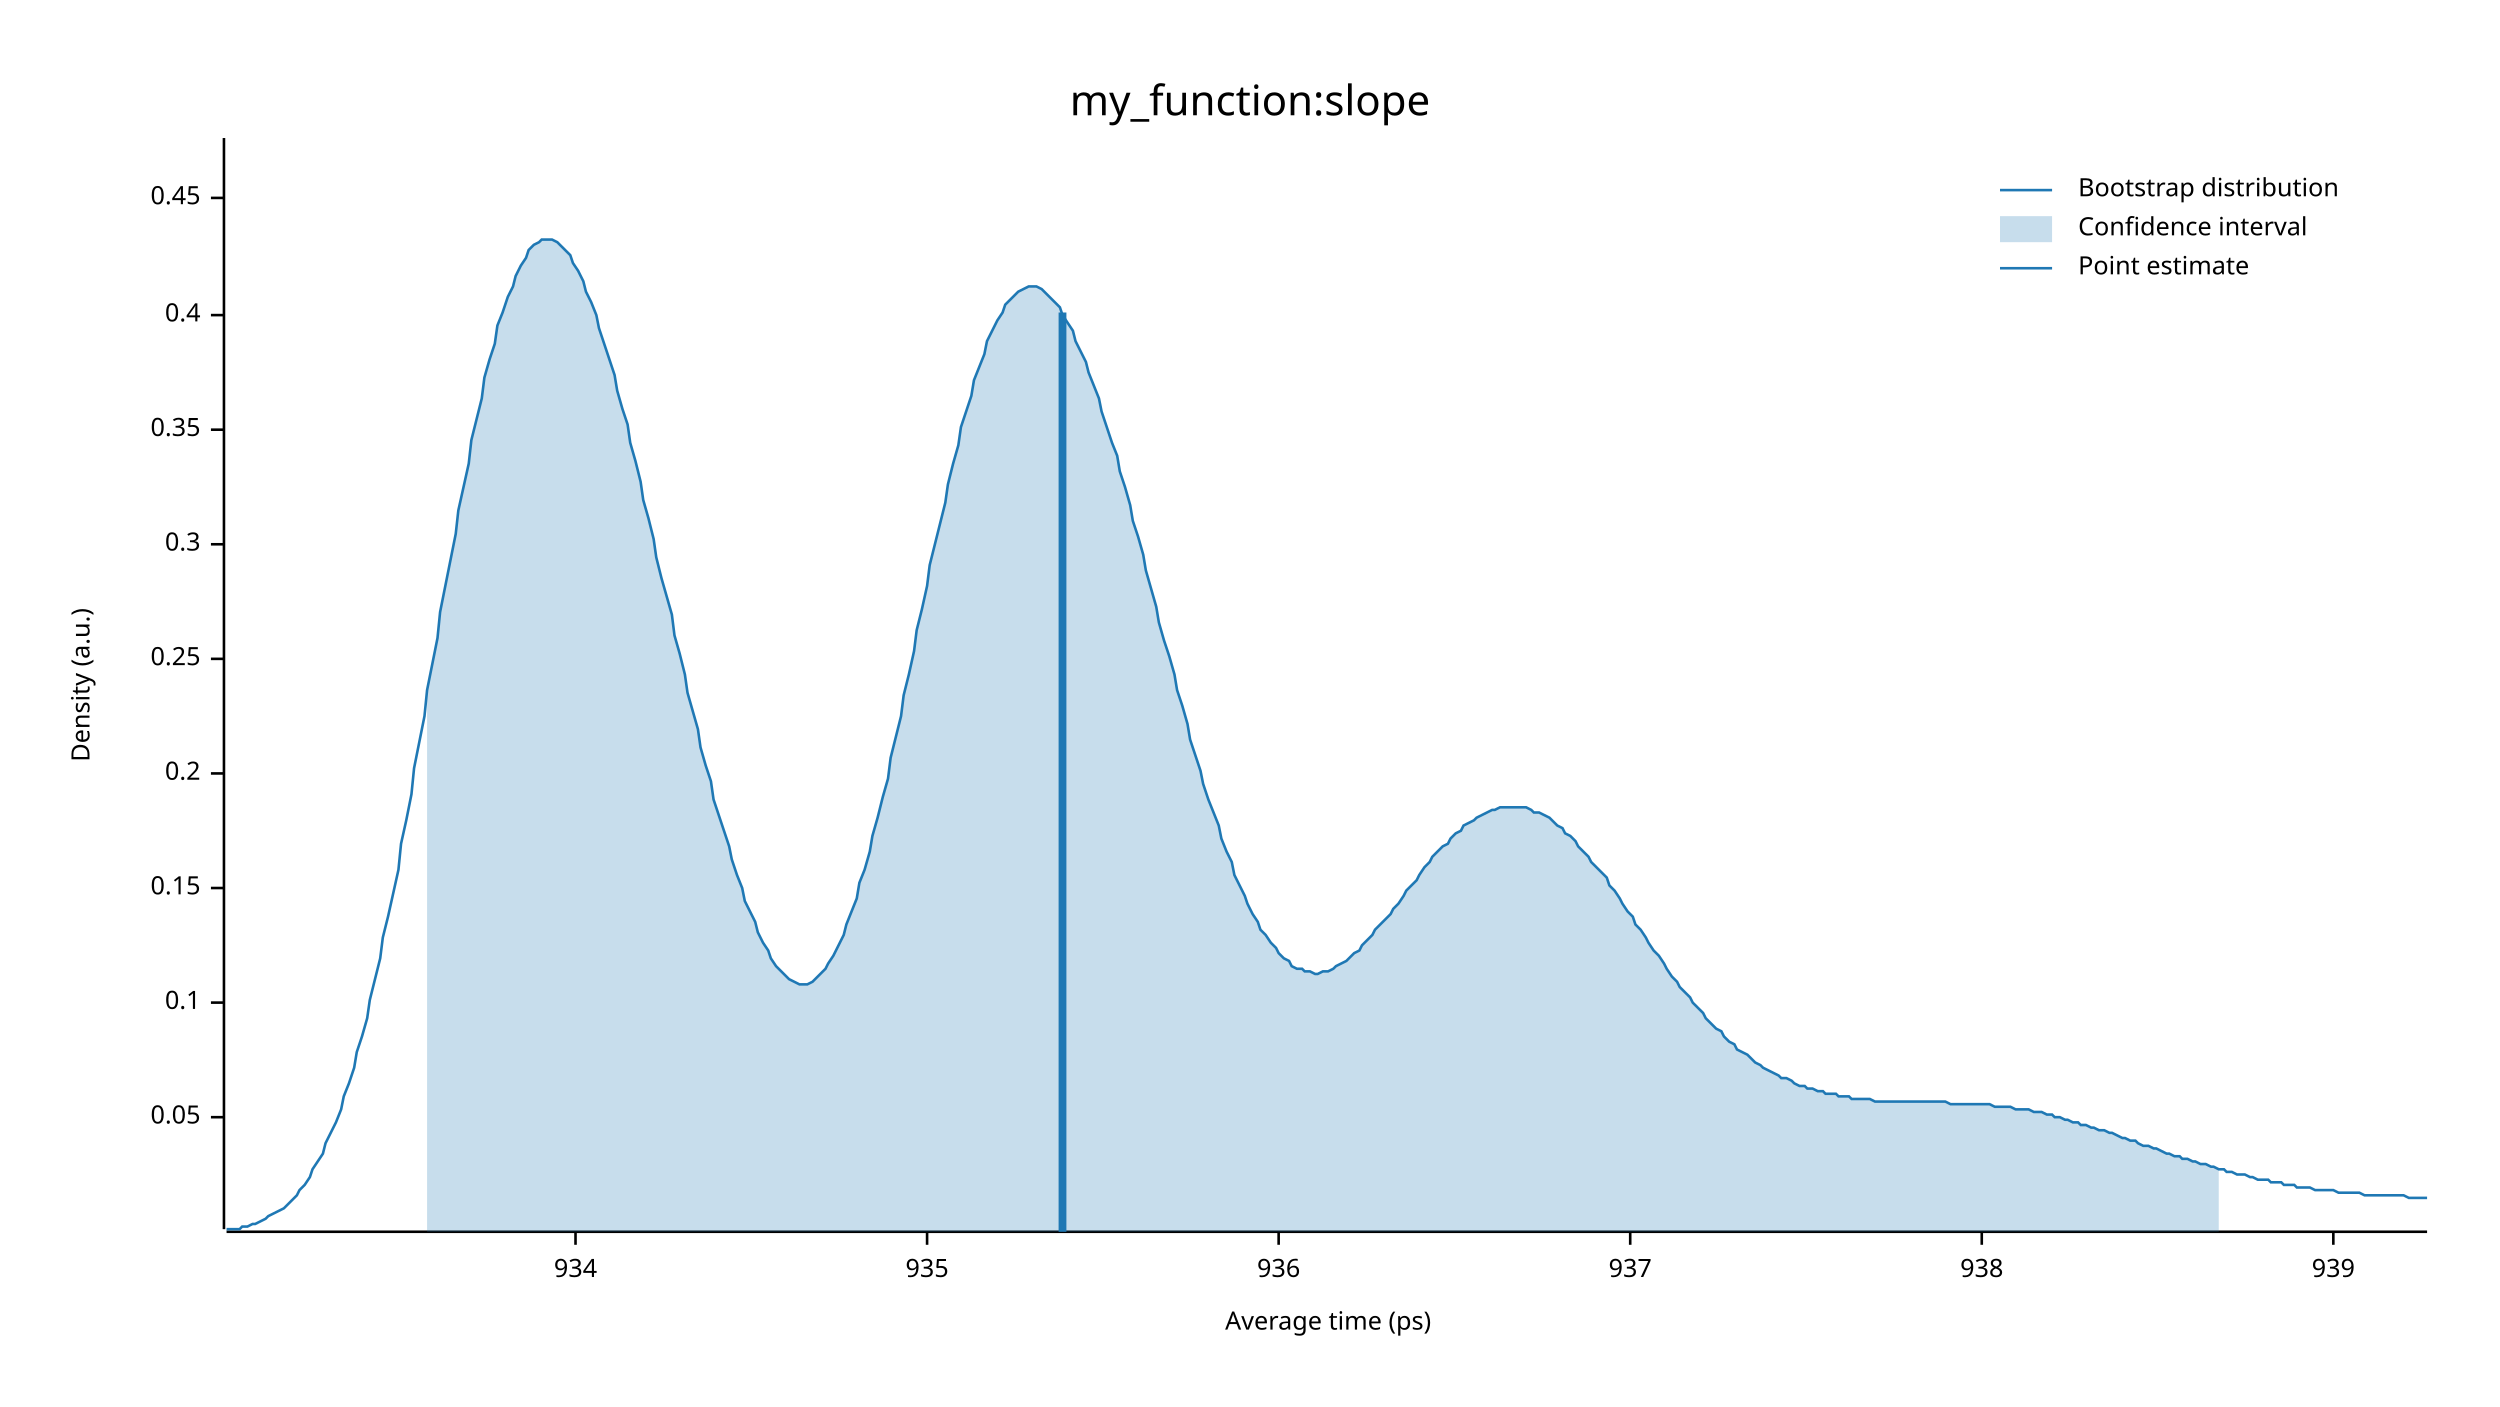
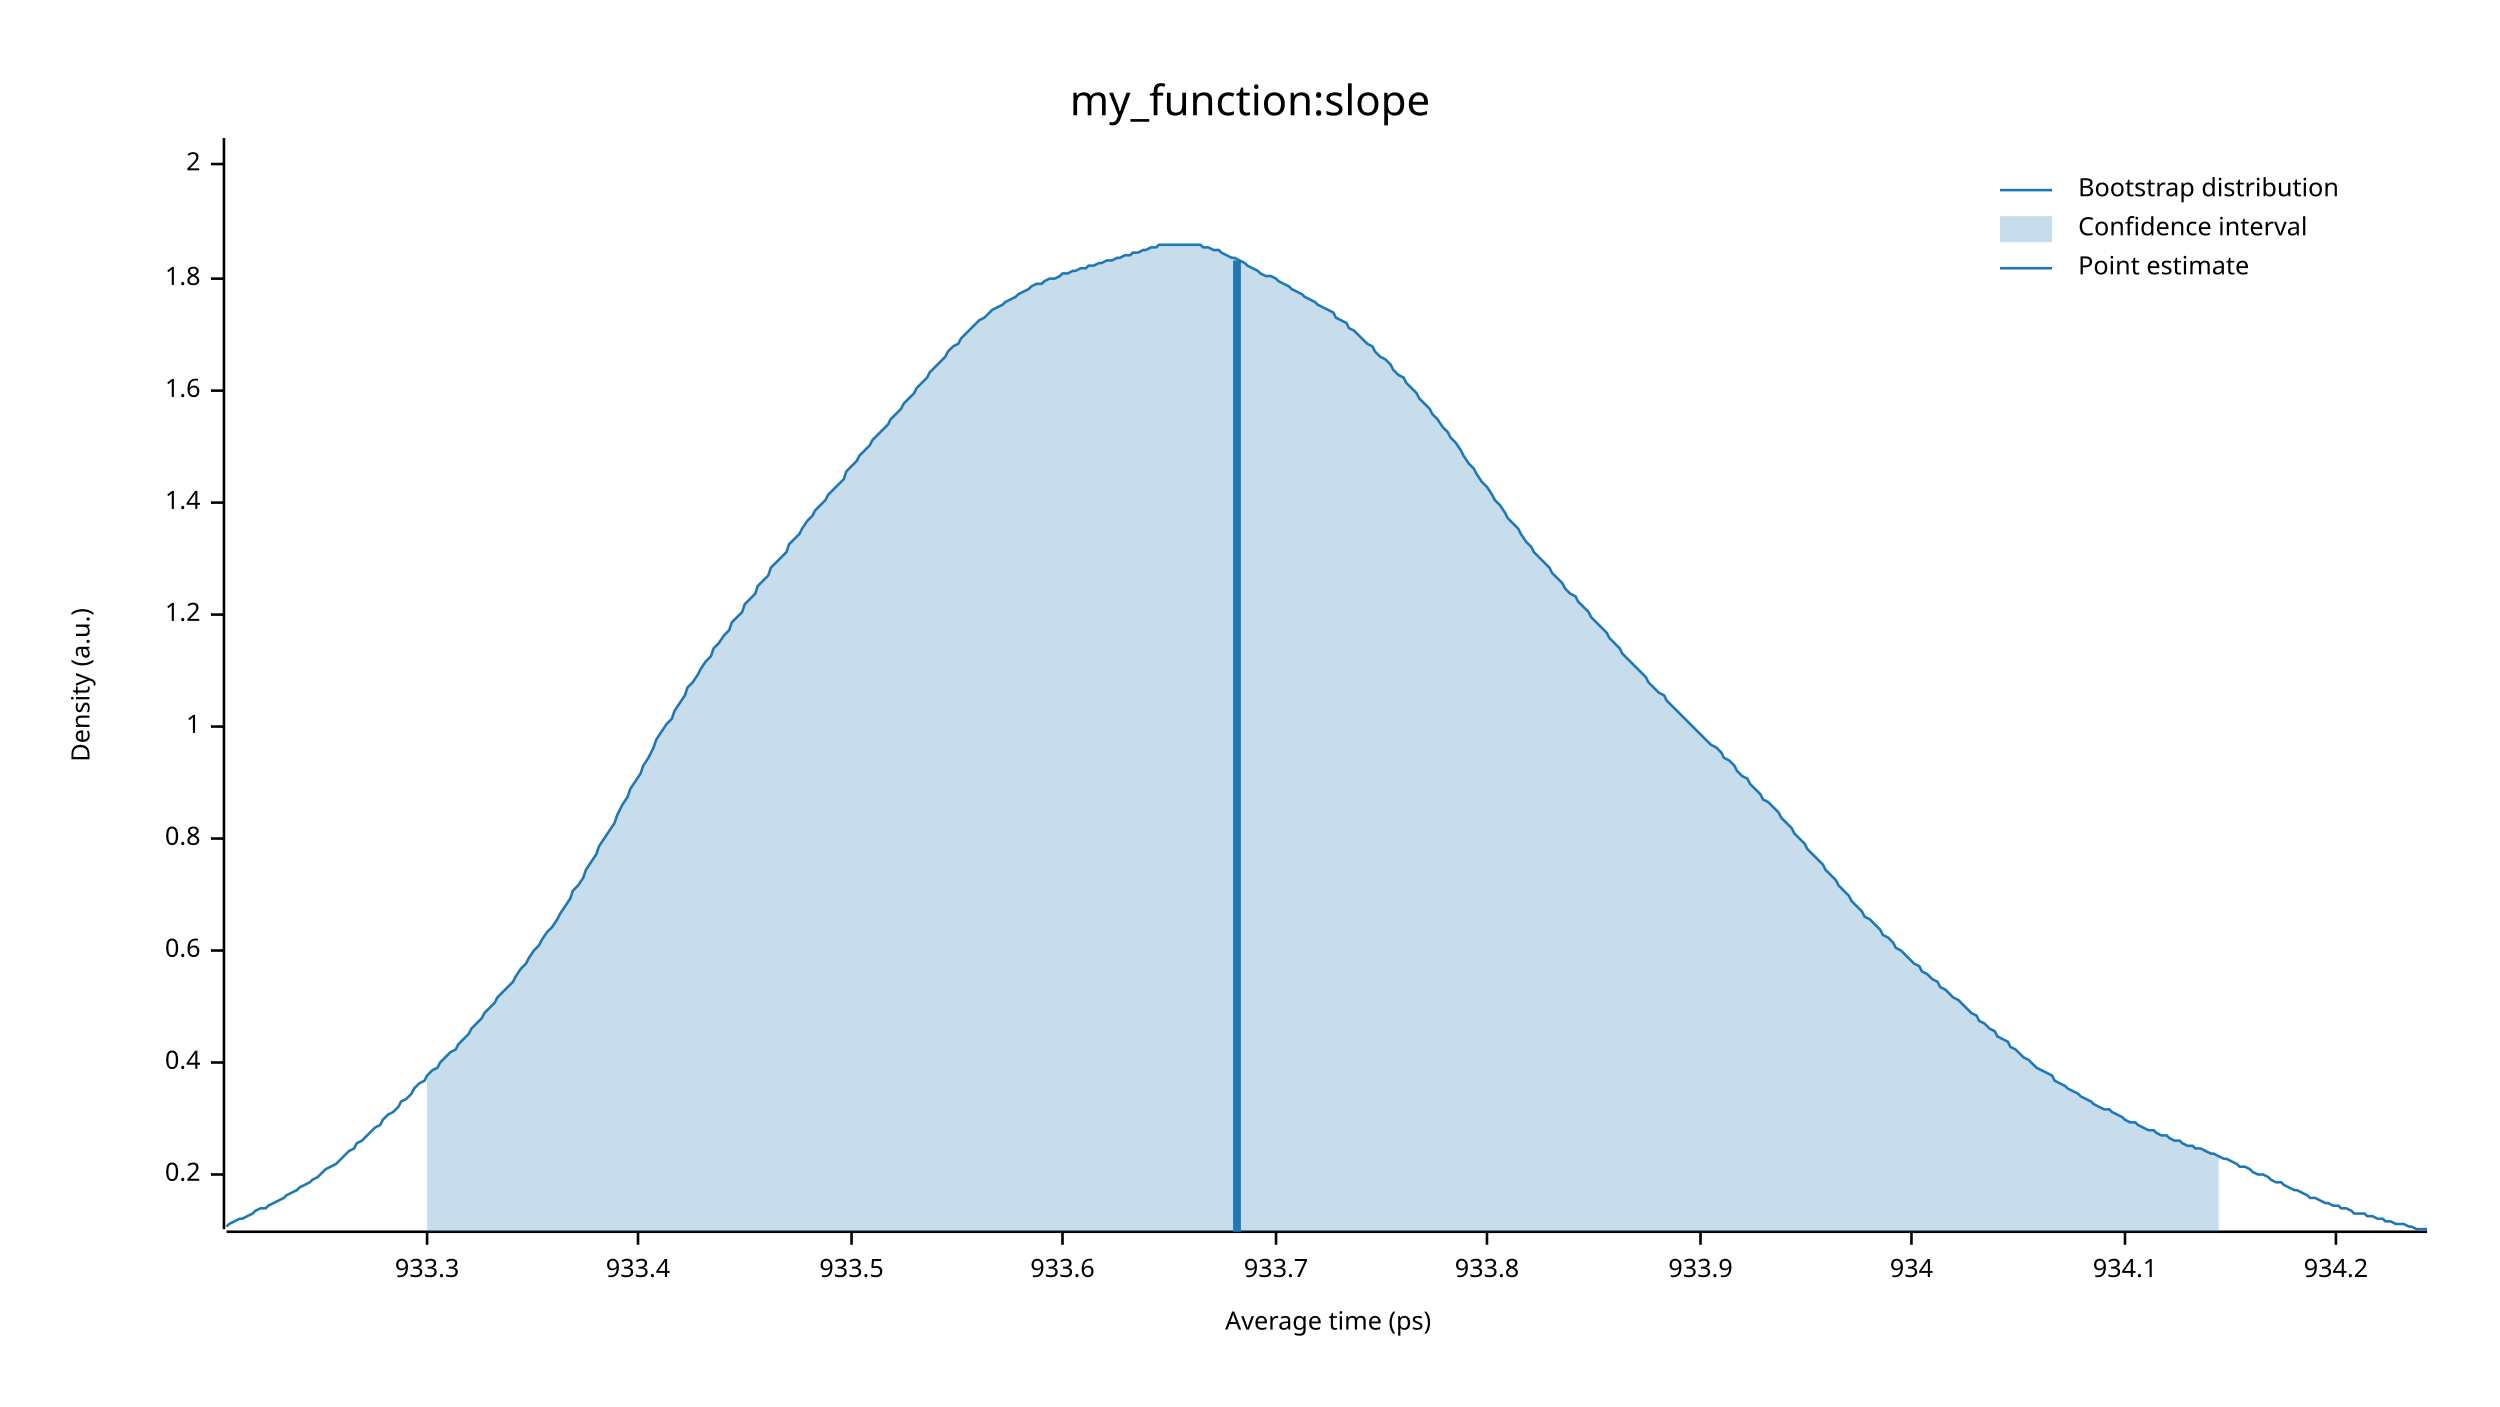
<svg xmlns="http://www.w3.org/2000/svg" width="960" height="540" viewBox="0 0 960 540">
  <text x="480" y="32" dy="0.76em" text-anchor="middle" font-family="sans-serif" font-size="16.129" opacity="1" fill="#000000">
my_function:slope
</text>
  <text x="27" y="263" dy="0.76em" text-anchor="middle" font-family="sans-serif" font-size="9.677" opacity="1" fill="#000000" transform="rotate(270, 27, 263)">
Density (a.u.)
</text>
  <text x="510" y="513" dy="-0.5ex" text-anchor="middle" font-family="sans-serif" font-size="9.677" opacity="1" fill="#000000">
Average time (ps)
</text>
  <polyline fill="none" opacity="1" stroke="#000000" stroke-width="1" points="86,53 86,472 " />
-   <text x="77" y="429" dy="0.5ex" text-anchor="end" font-family="sans-serif" font-size="9.677" opacity="1" fill="#000000">
- 0.05
- </text>
-   <polyline fill="none" opacity="1" stroke="#000000" stroke-width="1" points="81,429 86,429 " />
-   <text x="77" y="385" dy="0.5ex" text-anchor="end" font-family="sans-serif" font-size="9.677" opacity="1" fill="#000000">
- 0.1
- </text>
-   <polyline fill="none" opacity="1" stroke="#000000" stroke-width="1" points="81,385 86,385 " />
-   <text x="77" y="341" dy="0.5ex" text-anchor="end" font-family="sans-serif" font-size="9.677" opacity="1" fill="#000000">
- 0.15
- </text>
-   <polyline fill="none" opacity="1" stroke="#000000" stroke-width="1" points="81,341 86,341 " />
-   <text x="77" y="297" dy="0.5ex" text-anchor="end" font-family="sans-serif" font-size="9.677" opacity="1" fill="#000000">
+   <text x="77" y="451" dy="0.5ex" text-anchor="end" font-family="sans-serif" font-size="9.677" opacity="1" fill="#000000">
0.2
</text>
-   <polyline fill="none" opacity="1" stroke="#000000" stroke-width="1" points="81,297 86,297 " />
-   <text x="77" y="253" dy="0.5ex" text-anchor="end" font-family="sans-serif" font-size="9.677" opacity="1" fill="#000000">
- 0.25
- </text>
-   <polyline fill="none" opacity="1" stroke="#000000" stroke-width="1" points="81,253 86,253 " />
-   <text x="77" y="209" dy="0.5ex" text-anchor="end" font-family="sans-serif" font-size="9.677" opacity="1" fill="#000000">
- 0.3
- </text>
-   <polyline fill="none" opacity="1" stroke="#000000" stroke-width="1" points="81,209 86,209 " />
-   <text x="77" y="165" dy="0.5ex" text-anchor="end" font-family="sans-serif" font-size="9.677" opacity="1" fill="#000000">
- 0.35
- </text>
-   <polyline fill="none" opacity="1" stroke="#000000" stroke-width="1" points="81,165 86,165 " />
-   <text x="77" y="121" dy="0.5ex" text-anchor="end" font-family="sans-serif" font-size="9.677" opacity="1" fill="#000000">
+   <polyline fill="none" opacity="1" stroke="#000000" stroke-width="1" points="81,451 86,451 " />
+   <text x="77" y="408" dy="0.5ex" text-anchor="end" font-family="sans-serif" font-size="9.677" opacity="1" fill="#000000">
0.4
</text>
-   <polyline fill="none" opacity="1" stroke="#000000" stroke-width="1" points="81,121 86,121 " />
-   <text x="77" y="76" dy="0.5ex" text-anchor="end" font-family="sans-serif" font-size="9.677" opacity="1" fill="#000000">
- 0.45
+   <polyline fill="none" opacity="1" stroke="#000000" stroke-width="1" points="81,408 86,408 " />
+   <text x="77" y="365" dy="0.5ex" text-anchor="end" font-family="sans-serif" font-size="9.677" opacity="1" fill="#000000">
+ 0.6
</text>
-   <polyline fill="none" opacity="1" stroke="#000000" stroke-width="1" points="81,76 86,76 " />
+   <polyline fill="none" opacity="1" stroke="#000000" stroke-width="1" points="81,365 86,365 " />
+   <text x="77" y="322" dy="0.5ex" text-anchor="end" font-family="sans-serif" font-size="9.677" opacity="1" fill="#000000">
+ 0.8
+ </text>
+   <polyline fill="none" opacity="1" stroke="#000000" stroke-width="1" points="81,322 86,322 " />
+   <text x="77" y="279" dy="0.5ex" text-anchor="end" font-family="sans-serif" font-size="9.677" opacity="1" fill="#000000">
+ 1
+ </text>
+   <polyline fill="none" opacity="1" stroke="#000000" stroke-width="1" points="81,279 86,279 " />
+   <text x="77" y="236" dy="0.5ex" text-anchor="end" font-family="sans-serif" font-size="9.677" opacity="1" fill="#000000">
+ 1.2
+ </text>
+   <polyline fill="none" opacity="1" stroke="#000000" stroke-width="1" points="81,236 86,236 " />
+   <text x="77" y="193" dy="0.5ex" text-anchor="end" font-family="sans-serif" font-size="9.677" opacity="1" fill="#000000">
+ 1.4
+ </text>
+   <polyline fill="none" opacity="1" stroke="#000000" stroke-width="1" points="81,193 86,193 " />
+   <text x="77" y="150" dy="0.5ex" text-anchor="end" font-family="sans-serif" font-size="9.677" opacity="1" fill="#000000">
+ 1.6
+ </text>
+   <polyline fill="none" opacity="1" stroke="#000000" stroke-width="1" points="81,150 86,150 " />
+   <text x="77" y="107" dy="0.5ex" text-anchor="end" font-family="sans-serif" font-size="9.677" opacity="1" fill="#000000">
+ 1.8
+ </text>
+   <polyline fill="none" opacity="1" stroke="#000000" stroke-width="1" points="81,107 86,107 " />
+   <text x="77" y="63" dy="0.5ex" text-anchor="end" font-family="sans-serif" font-size="9.677" opacity="1" fill="#000000">
+ 2
+ </text>
+   <polyline fill="none" opacity="1" stroke="#000000" stroke-width="1" points="81,63 86,63 " />
  <polyline fill="none" opacity="1" stroke="#000000" stroke-width="1" points="87,473 932,473 " />
-   <text x="221" y="483" dy="0.76em" text-anchor="middle" font-family="sans-serif" font-size="9.677" opacity="1" fill="#000000">
+   <text x="164" y="483" dy="0.76em" text-anchor="middle" font-family="sans-serif" font-size="9.677" opacity="1" fill="#000000">
+ 933.3
+ </text>
+   <polyline fill="none" opacity="1" stroke="#000000" stroke-width="1" points="164,473 164,478 " />
+   <text x="245" y="483" dy="0.76em" text-anchor="middle" font-family="sans-serif" font-size="9.677" opacity="1" fill="#000000">
+ 933.4
+ </text>
+   <polyline fill="none" opacity="1" stroke="#000000" stroke-width="1" points="245,473 245,478 " />
+   <text x="327" y="483" dy="0.76em" text-anchor="middle" font-family="sans-serif" font-size="9.677" opacity="1" fill="#000000">
+ 933.5
+ </text>
+   <polyline fill="none" opacity="1" stroke="#000000" stroke-width="1" points="327,473 327,478 " />
+   <text x="408" y="483" dy="0.76em" text-anchor="middle" font-family="sans-serif" font-size="9.677" opacity="1" fill="#000000">
+ 933.6
+ </text>
+   <polyline fill="none" opacity="1" stroke="#000000" stroke-width="1" points="408,473 408,478 " />
+   <text x="490" y="483" dy="0.76em" text-anchor="middle" font-family="sans-serif" font-size="9.677" opacity="1" fill="#000000">
+ 933.7
+ </text>
+   <polyline fill="none" opacity="1" stroke="#000000" stroke-width="1" points="490,473 490,478 " />
+   <text x="571" y="483" dy="0.76em" text-anchor="middle" font-family="sans-serif" font-size="9.677" opacity="1" fill="#000000">
+ 933.8
+ </text>
+   <polyline fill="none" opacity="1" stroke="#000000" stroke-width="1" points="571,473 571,478 " />
+   <text x="653" y="483" dy="0.76em" text-anchor="middle" font-family="sans-serif" font-size="9.677" opacity="1" fill="#000000">
+ 933.9
+ </text>
+   <polyline fill="none" opacity="1" stroke="#000000" stroke-width="1" points="653,473 653,478 " />
+   <text x="734" y="483" dy="0.76em" text-anchor="middle" font-family="sans-serif" font-size="9.677" opacity="1" fill="#000000">
934
</text>
-   <polyline fill="none" opacity="1" stroke="#000000" stroke-width="1" points="221,473 221,478 " />
-   <text x="356" y="483" dy="0.76em" text-anchor="middle" font-family="sans-serif" font-size="9.677" opacity="1" fill="#000000">
- 935
+   <polyline fill="none" opacity="1" stroke="#000000" stroke-width="1" points="734,473 734,478 " />
+   <text x="816" y="483" dy="0.76em" text-anchor="middle" font-family="sans-serif" font-size="9.677" opacity="1" fill="#000000">
+ 934.1
</text>
-   <polyline fill="none" opacity="1" stroke="#000000" stroke-width="1" points="356,473 356,478 " />
-   <text x="491" y="483" dy="0.76em" text-anchor="middle" font-family="sans-serif" font-size="9.677" opacity="1" fill="#000000">
- 936
+   <polyline fill="none" opacity="1" stroke="#000000" stroke-width="1" points="816,473 816,478 " />
+   <text x="897" y="483" dy="0.76em" text-anchor="middle" font-family="sans-serif" font-size="9.677" opacity="1" fill="#000000">
+ 934.2
</text>
-   <polyline fill="none" opacity="1" stroke="#000000" stroke-width="1" points="491,473 491,478 " />
-   <text x="626" y="483" dy="0.76em" text-anchor="middle" font-family="sans-serif" font-size="9.677" opacity="1" fill="#000000">
- 937
- </text>
-   <polyline fill="none" opacity="1" stroke="#000000" stroke-width="1" points="626,473 626,478 " />
-   <text x="761" y="483" dy="0.76em" text-anchor="middle" font-family="sans-serif" font-size="9.677" opacity="1" fill="#000000">
- 938
- </text>
-   <polyline fill="none" opacity="1" stroke="#000000" stroke-width="1" points="761,473 761,478 " />
-   <text x="896" y="483" dy="0.76em" text-anchor="middle" font-family="sans-serif" font-size="9.677" opacity="1" fill="#000000">
- 939
- </text>
-   <polyline fill="none" opacity="1" stroke="#000000" stroke-width="1" points="896,473 896,478 " />
-   <polyline fill="none" opacity="1" stroke="#1F78B4" stroke-width="1" points="87,472 88,472 90,472 92,472 93,471 95,471 97,470 98,470 100,469 102,468 103,467 105,466 107,465 109,464 110,463 112,461 114,459 115,457 117,455 119,452 120,449 122,446 124,443 125,439 127,435 129,431 131,426 132,421 134,416 136,410 137,404 139,398 141,391 142,384 144,376 146,368 147,360 149,352 151,343 153,334 154,324 156,315 158,305 159,295 161,285 163,275 164,265 166,255 168,245 169,235 171,225 173,215 175,205 176,196 178,187 180,178 181,169 183,161 185,153 186,145 188,138 190,132 191,125 193,120 195,114 197,110 198,106 200,102 202,99 203,96 205,94 207,93 208,92 210,92 212,92 214,93 215,94 217,96 219,98 220,101 222,104 224,108 225,112 227,116 229,121 230,126 232,132 234,138 236,144 237,150 239,157 241,163 242,170 244,177 246,185 247,192 249,199 251,207 252,214 254,222 256,229 258,236 259,244 261,251 263,259 264,266 266,273 268,280 269,287 271,294 273,300 274,307 276,313 278,319 280,325 281,330 283,336 285,341 286,346 288,350 290,354 291,358 293,362 295,365 296,368 298,371 300,373 302,375 303,376 305,377 307,378 308,378 310,378 312,377 313,376 315,374 317,372 318,370 320,367 322,363 324,359 325,355 327,350 329,345 330,339 332,334 334,327 335,321 337,314 339,306 341,299 342,291 344,283 346,275 347,267 349,259 351,250 352,242 354,234 356,225 357,217 359,209 361,201 363,193 364,186 366,178 368,171 369,164 371,158 373,152 374,146 376,141 378,136 379,131 381,127 383,123 385,120 386,117 388,115 390,113 391,112 393,111 395,110 396,110 398,110 400,111 401,112 403,114 405,116 407,118 408,121 410,124 412,127 413,131 415,135 417,139 418,143 420,148 422,153 423,158 425,164 427,170 429,175 430,181 432,187 434,194 435,200 437,206 439,213 440,219 442,226 444,233 445,239 447,246 449,252 451,259 452,265 454,271 456,278 457,284 459,290 461,296 462,301 464,307 466,312 468,317 469,322 471,327 473,331 474,336 476,340 478,344 479,347 481,351 483,354 484,357 486,359 488,362 490,364 491,366 493,368 495,369 496,371 498,372 500,372 501,373 503,373 505,374 506,374 508,373 510,373 512,372 513,371 515,370 517,369 518,368 520,366 522,365 523,363 525,361 527,359 528,357 530,355 532,353 534,351 535,349 537,347 539,344 540,342 542,340 544,338 545,336 547,333 549,331 550,329 552,327 554,325 556,324 557,322 559,320 561,319 562,317 564,316 566,315 567,314 569,313 571,312 573,311 574,311 576,310 578,310 579,310 581,310 583,310 584,310 586,310 588,311 589,312 591,312 593,313 595,314 596,315 598,317 600,318 601,320 603,321 605,323 606,325 608,327 610,329 611,331 613,333 615,335 617,337 618,340 620,342 622,345 623,347 625,350 627,352 628,355 630,357 632,360 633,362 635,365 637,367 639,370 640,372 642,375 644,377 645,379 647,381 649,383 650,385 652,387 654,389 655,391 657,393 659,395 661,396 662,398 664,400 666,401 667,403 669,404 671,405 672,406 674,408 676,409 677,410 679,411 681,412 683,413 684,414 686,414 688,415 689,416 691,417 693,417 694,418 696,418 698,419 700,419 701,420 703,420 705,420 706,421 708,421 710,421 711,422 713,422 715,422 716,422 718,422 720,423 722,423 723,423 725,423 727,423 728,423 730,423 732,423 733,423 735,423 737,423 738,423 740,423 742,423 744,423 745,423 747,423 749,424 750,424 752,424 754,424 755,424 757,424 759,424 760,424 762,424 764,424 766,425 767,425 769,425 771,425 772,425 774,426 776,426 777,426 779,426 781,427 782,427 784,427 786,428 788,428 789,429 791,429 793,430 794,430 796,431 798,431 799,432 801,432 803,433 804,433 806,434 808,434 810,435 811,435 813,436 815,437 816,437 818,438 820,438 821,439 823,440 825,440 827,441 828,441 830,442 832,443 833,443 835,444 837,444 838,445 840,445 842,446 843,446 845,447 847,447 849,448 850,448 852,449 854,449 855,450 857,450 859,451 860,451 862,451 864,452 865,452 867,453 869,453 871,453 872,454 874,454 876,454 877,455 879,455 881,455 882,456 884,456 886,456 887,456 889,457 891,457 893,457 894,457 896,457 898,458 899,458 901,458 903,458 904,458 906,458 908,459 909,459 911,459 913,459 915,459 916,459 918,459 920,459 921,459 923,459 925,460 926,460 928,460 930,460 932,460 " />
-   <polygon opacity="0.25" fill="#1F78B4" points="164,265 166,255 168,245 169,235 171,225 173,215 175,205 176,196 178,187 180,178 181,169 183,161 185,153 186,145 188,138 190,132 191,125 193,120 195,114 197,110 198,106 200,102 202,99 203,96 205,94 207,93 208,92 210,92 212,92 214,93 215,94 217,96 219,98 220,101 222,104 224,108 225,112 227,116 229,121 230,126 232,132 234,138 236,144 237,150 239,157 241,163 242,170 244,177 246,185 247,192 249,199 251,207 252,214 254,222 256,229 258,236 259,244 261,251 263,259 264,266 266,273 268,280 269,287 271,294 273,300 274,307 276,313 278,319 280,325 281,330 283,336 285,341 286,346 288,350 290,354 291,358 293,362 295,365 296,368 298,371 300,373 302,375 303,376 305,377 307,378 308,378 310,378 312,377 313,376 315,374 317,372 318,370 320,367 322,363 324,359 325,355 327,350 329,345 330,339 332,334 334,327 335,321 337,314 339,306 341,299 342,291 344,283 346,275 347,267 349,259 351,250 352,242 354,234 356,225 357,217 359,209 361,201 363,193 364,186 366,178 368,171 369,164 371,158 373,152 374,146 376,141 378,136 379,131 381,127 383,123 385,120 386,117 388,115 390,113 391,112 393,111 395,110 396,110 398,110 400,111 401,112 403,114 405,116 407,118 408,121 410,124 412,127 413,131 415,135 417,139 418,143 420,148 422,153 423,158 425,164 427,170 429,175 430,181 432,187 434,194 435,200 437,206 439,213 440,219 442,226 444,233 445,239 447,246 449,252 451,259 452,265 454,271 456,278 457,284 459,290 461,296 462,301 464,307 466,312 468,317 469,322 471,327 473,331 474,336 476,340 478,344 479,347 481,351 483,354 484,357 486,359 488,362 490,364 491,366 493,368 495,369 496,371 498,372 500,372 501,373 503,373 505,374 506,374 508,373 510,373 512,372 513,371 515,370 517,369 518,368 520,366 522,365 523,363 525,361 527,359 528,357 530,355 532,353 534,351 535,349 537,347 539,344 540,342 542,340 544,338 545,336 547,333 549,331 550,329 552,327 554,325 556,324 557,322 559,320 561,319 562,317 564,316 566,315 567,314 569,313 571,312 573,311 574,311 576,310 578,310 579,310 581,310 583,310 584,310 586,310 588,311 589,312 591,312 593,313 595,314 596,315 598,317 600,318 601,320 603,321 605,323 606,325 608,327 610,329 611,331 613,333 615,335 617,337 618,340 620,342 622,345 623,347 625,350 627,352 628,355 630,357 632,360 633,362 635,365 637,367 639,370 640,372 642,375 644,377 645,379 647,381 649,383 650,385 652,387 654,389 655,391 657,393 659,395 661,396 662,398 664,400 666,401 667,403 669,404 671,405 672,406 674,408 676,409 677,410 679,411 681,412 683,413 684,414 686,414 688,415 689,416 691,417 693,417 694,418 696,418 698,419 700,419 701,420 703,420 705,420 706,421 708,421 710,421 711,422 713,422 715,422 716,422 718,422 720,423 722,423 723,423 725,423 727,423 728,423 730,423 732,423 733,423 735,423 737,423 738,423 740,423 742,423 744,423 745,423 747,423 749,424 750,424 752,424 754,424 755,424 757,424 759,424 760,424 762,424 764,424 766,425 767,425 769,425 771,425 772,425 774,426 776,426 777,426 779,426 781,427 782,427 784,427 786,428 788,428 789,429 791,429 793,430 794,430 796,431 798,431 799,432 801,432 803,433 804,433 806,434 808,434 810,435 811,435 813,436 815,437 816,437 818,438 820,438 821,439 823,440 825,440 827,441 828,441 830,442 832,443 833,443 835,444 837,444 838,445 840,445 842,446 843,446 845,447 847,447 849,448 850,448 852,449 852,473 164,473 " />
-   <polyline fill="none" opacity="1" stroke="#1F78B4" stroke-width="3" points="408,473 408,120 " />
+   <polyline fill="none" opacity="1" stroke="#000000" stroke-width="1" points="897,473 897,478 " />
+   <polyline fill="none" opacity="1" stroke="#1F78B4" stroke-width="1" points="87,471 88,470 90,469 92,468 93,468 95,467 97,466 98,465 100,464 102,464 103,463 105,462 107,461 109,460 110,459 112,458 114,457 115,456 117,455 119,454 120,453 122,452 124,450 125,449 127,448 129,447 131,445 132,444 134,442 136,441 137,439 139,438 141,436 142,435 144,433 146,432 147,430 149,428 151,427 153,425 154,423 156,422 158,420 159,418 161,416 163,415 164,413 166,411 168,410 169,408 171,406 173,404 175,403 176,401 178,399 180,397 181,395 183,393 185,391 186,389 188,387 190,385 191,383 193,381 195,379 197,377 198,375 200,372 202,370 203,368 205,365 207,363 208,361 210,358 212,356 214,353 215,351 217,348 219,345 220,342 222,340 224,337 225,334 227,331 229,328 230,325 232,322 234,319 236,316 237,313 239,309 241,306 242,303 244,300 246,297 247,294 249,291 251,287 252,284 254,281 256,278 258,276 259,273 261,270 263,267 264,264 266,262 268,259 269,257 271,254 273,252 274,249 276,247 278,244 280,242 281,239 283,237 285,235 286,232 288,230 290,228 291,225 293,223 295,221 296,218 298,216 300,214 302,212 303,209 305,207 307,205 308,203 310,200 312,198 313,196 315,194 317,192 318,190 320,188 322,186 324,184 325,181 327,179 329,177 330,175 332,173 334,171 335,169 337,167 339,165 341,163 342,161 344,159 346,157 347,155 349,153 351,151 352,149 354,147 356,145 357,143 359,141 361,139 363,137 364,135 366,133 368,132 369,130 371,128 373,126 374,125 376,123 378,122 379,121 381,119 383,118 385,117 386,116 388,115 390,114 391,113 393,112 395,111 396,110 398,109 400,109 401,108 403,107 405,107 407,106 408,105 410,105 412,104 413,104 415,103 417,103 418,102 420,102 422,101 423,101 425,100 427,100 429,99 430,99 432,98 434,98 435,97 437,97 439,96 440,96 442,95 444,95 445,94 447,94 449,94 451,94 452,94 454,94 456,94 457,94 459,94 461,94 462,95 464,95 466,96 468,96 469,97 471,98 473,99 474,99 476,100 478,101 479,102 481,103 483,104 484,105 486,106 488,106 490,107 491,108 493,109 495,110 496,111 498,112 500,113 501,114 503,115 505,116 506,117 508,118 510,119 512,120 513,122 515,123 517,124 518,126 520,127 522,129 523,130 525,132 527,133 528,135 530,137 532,138 534,140 535,142 537,144 539,145 540,147 542,149 544,151 545,153 547,155 549,157 550,159 552,161 554,164 556,166 557,168 559,170 561,173 562,175 564,178 566,180 567,182 569,185 571,187 573,190 574,192 576,194 578,197 579,199 581,201 583,203 584,205 586,208 588,210 589,212 591,214 593,216 595,218 596,220 598,222 600,224 601,226 603,228 605,229 606,231 608,233 610,235 611,237 613,239 615,241 617,243 618,245 620,247 622,249 623,251 625,253 627,255 628,256 630,258 632,260 633,262 635,264 637,266 639,267 640,269 642,271 644,273 645,274 647,276 649,278 650,279 652,281 654,283 655,284 657,286 659,287 661,289 662,291 664,292 666,294 667,296 669,298 671,299 672,301 674,303 676,305 677,307 679,308 681,310 683,312 684,314 686,316 688,318 689,320 691,322 693,324 694,326 696,328 698,330 700,332 701,334 703,336 705,338 706,340 708,342 710,344 711,346 713,348 715,350 716,352 718,353 720,355 722,357 723,359 725,360 727,362 728,364 730,365 732,367 733,368 735,370 737,371 738,373 740,374 742,376 744,377 745,379 747,380 749,382 750,383 752,384 754,386 755,387 757,389 759,390 760,392 762,393 764,395 766,396 767,398 769,399 771,400 772,402 774,403 776,405 777,406 779,407 781,409 782,410 784,411 786,412 788,413 789,415 791,416 793,417 794,418 796,419 798,420 799,421 801,422 803,423 804,424 806,425 808,426 810,426 811,427 813,428 815,429 816,430 818,431 820,431 821,432 823,433 825,434 827,434 828,435 830,436 832,436 833,437 835,438 837,438 838,439 840,440 842,440 843,441 845,441 847,442 849,443 850,443 852,444 854,445 855,445 857,446 859,447 860,448 862,448 864,449 865,450 867,451 869,451 871,452 872,453 874,454 876,454 877,455 879,456 881,457 882,457 884,458 886,459 887,460 889,460 891,461 893,462 894,462 896,463 898,463 899,464 901,464 903,465 904,466 906,466 908,466 909,467 911,467 913,468 915,468 916,469 918,469 920,470 921,470 923,470 925,471 926,471 928,472 930,472 932,472 " />
+   <polygon opacity="0.25" fill="#1F78B4" points="164,413 166,411 168,410 169,408 171,406 173,404 175,403 176,401 178,399 180,397 181,395 183,393 185,391 186,389 188,387 190,385 191,383 193,381 195,379 197,377 198,375 200,372 202,370 203,368 205,365 207,363 208,361 210,358 212,356 214,353 215,351 217,348 219,345 220,342 222,340 224,337 225,334 227,331 229,328 230,325 232,322 234,319 236,316 237,313 239,309 241,306 242,303 244,300 246,297 247,294 249,291 251,287 252,284 254,281 256,278 258,276 259,273 261,270 263,267 264,264 266,262 268,259 269,257 271,254 273,252 274,249 276,247 278,244 280,242 281,239 283,237 285,235 286,232 288,230 290,228 291,225 293,223 295,221 296,218 298,216 300,214 302,212 303,209 305,207 307,205 308,203 310,200 312,198 313,196 315,194 317,192 318,190 320,188 322,186 324,184 325,181 327,179 329,177 330,175 332,173 334,171 335,169 337,167 339,165 341,163 342,161 344,159 346,157 347,155 349,153 351,151 352,149 354,147 356,145 357,143 359,141 361,139 363,137 364,135 366,133 368,132 369,130 371,128 373,126 374,125 376,123 378,122 379,121 381,119 383,118 385,117 386,116 388,115 390,114 391,113 393,112 395,111 396,110 398,109 400,109 401,108 403,107 405,107 407,106 408,105 410,105 412,104 413,104 415,103 417,103 418,102 420,102 422,101 423,101 425,100 427,100 429,99 430,99 432,98 434,98 435,97 437,97 439,96 440,96 442,95 444,95 445,94 447,94 449,94 451,94 452,94 454,94 456,94 457,94 459,94 461,94 462,95 464,95 466,96 468,96 469,97 471,98 473,99 474,99 476,100 478,101 479,102 481,103 483,104 484,105 486,106 488,106 490,107 491,108 493,109 495,110 496,111 498,112 500,113 501,114 503,115 505,116 506,117 508,118 510,119 512,120 513,122 515,123 517,124 518,126 520,127 522,129 523,130 525,132 527,133 528,135 530,137 532,138 534,140 535,142 537,144 539,145 540,147 542,149 544,151 545,153 547,155 549,157 550,159 552,161 554,164 556,166 557,168 559,170 561,173 562,175 564,178 566,180 567,182 569,185 571,187 573,190 574,192 576,194 578,197 579,199 581,201 583,203 584,205 586,208 588,210 589,212 591,214 593,216 595,218 596,220 598,222 600,224 601,226 603,228 605,229 606,231 608,233 610,235 611,237 613,239 615,241 617,243 618,245 620,247 622,249 623,251 625,253 627,255 628,256 630,258 632,260 633,262 635,264 637,266 639,267 640,269 642,271 644,273 645,274 647,276 649,278 650,279 652,281 654,283 655,284 657,286 659,287 661,289 662,291 664,292 666,294 667,296 669,298 671,299 672,301 674,303 676,305 677,307 679,308 681,310 683,312 684,314 686,316 688,318 689,320 691,322 693,324 694,326 696,328 698,330 700,332 701,334 703,336 705,338 706,340 708,342 710,344 711,346 713,348 715,350 716,352 718,353 720,355 722,357 723,359 725,360 727,362 728,364 730,365 732,367 733,368 735,370 737,371 738,373 740,374 742,376 744,377 745,379 747,380 749,382 750,383 752,384 754,386 755,387 757,389 759,390 760,392 762,393 764,395 766,396 767,398 769,399 771,400 772,402 774,403 776,405 777,406 779,407 781,409 782,410 784,411 786,412 788,413 789,415 791,416 793,417 794,418 796,419 798,420 799,421 801,422 803,423 804,424 806,425 808,426 810,426 811,427 813,428 815,429 816,430 818,431 820,431 821,432 823,433 825,434 827,434 828,435 830,436 832,436 833,437 835,438 837,438 838,439 840,440 842,440 843,441 845,441 847,442 849,443 850,443 852,444 852,473 164,473 " />
+   <polyline fill="none" opacity="1" stroke="#1F78B4" stroke-width="3" points="475,473 475,100 " />
  <text x="798" y="68" dy="0.76em" text-anchor="start" font-family="sans-serif" font-size="9.677" opacity="1" fill="#000000">
Bootstrap distribution
</text>
  <text x="798" y="83" dy="0.76em" text-anchor="start" font-family="sans-serif" font-size="9.677" opacity="1" fill="#000000">
Confidence interval
</text>
  <text x="798" y="98" dy="0.76em" text-anchor="start" font-family="sans-serif" font-size="9.677" opacity="1" fill="#000000">
Point estimate
</text>
  <polyline fill="none" opacity="1" stroke="#1F78B4" stroke-width="1" points="768,73 788,73 " />
  <rect x="768" y="83" width="20" height="10" opacity="0.25" fill="#1F78B4" stroke="none" />
  <polyline fill="none" opacity="1" stroke="#1F78B4" stroke-width="1" points="768,103 788,103 " />
</svg>
